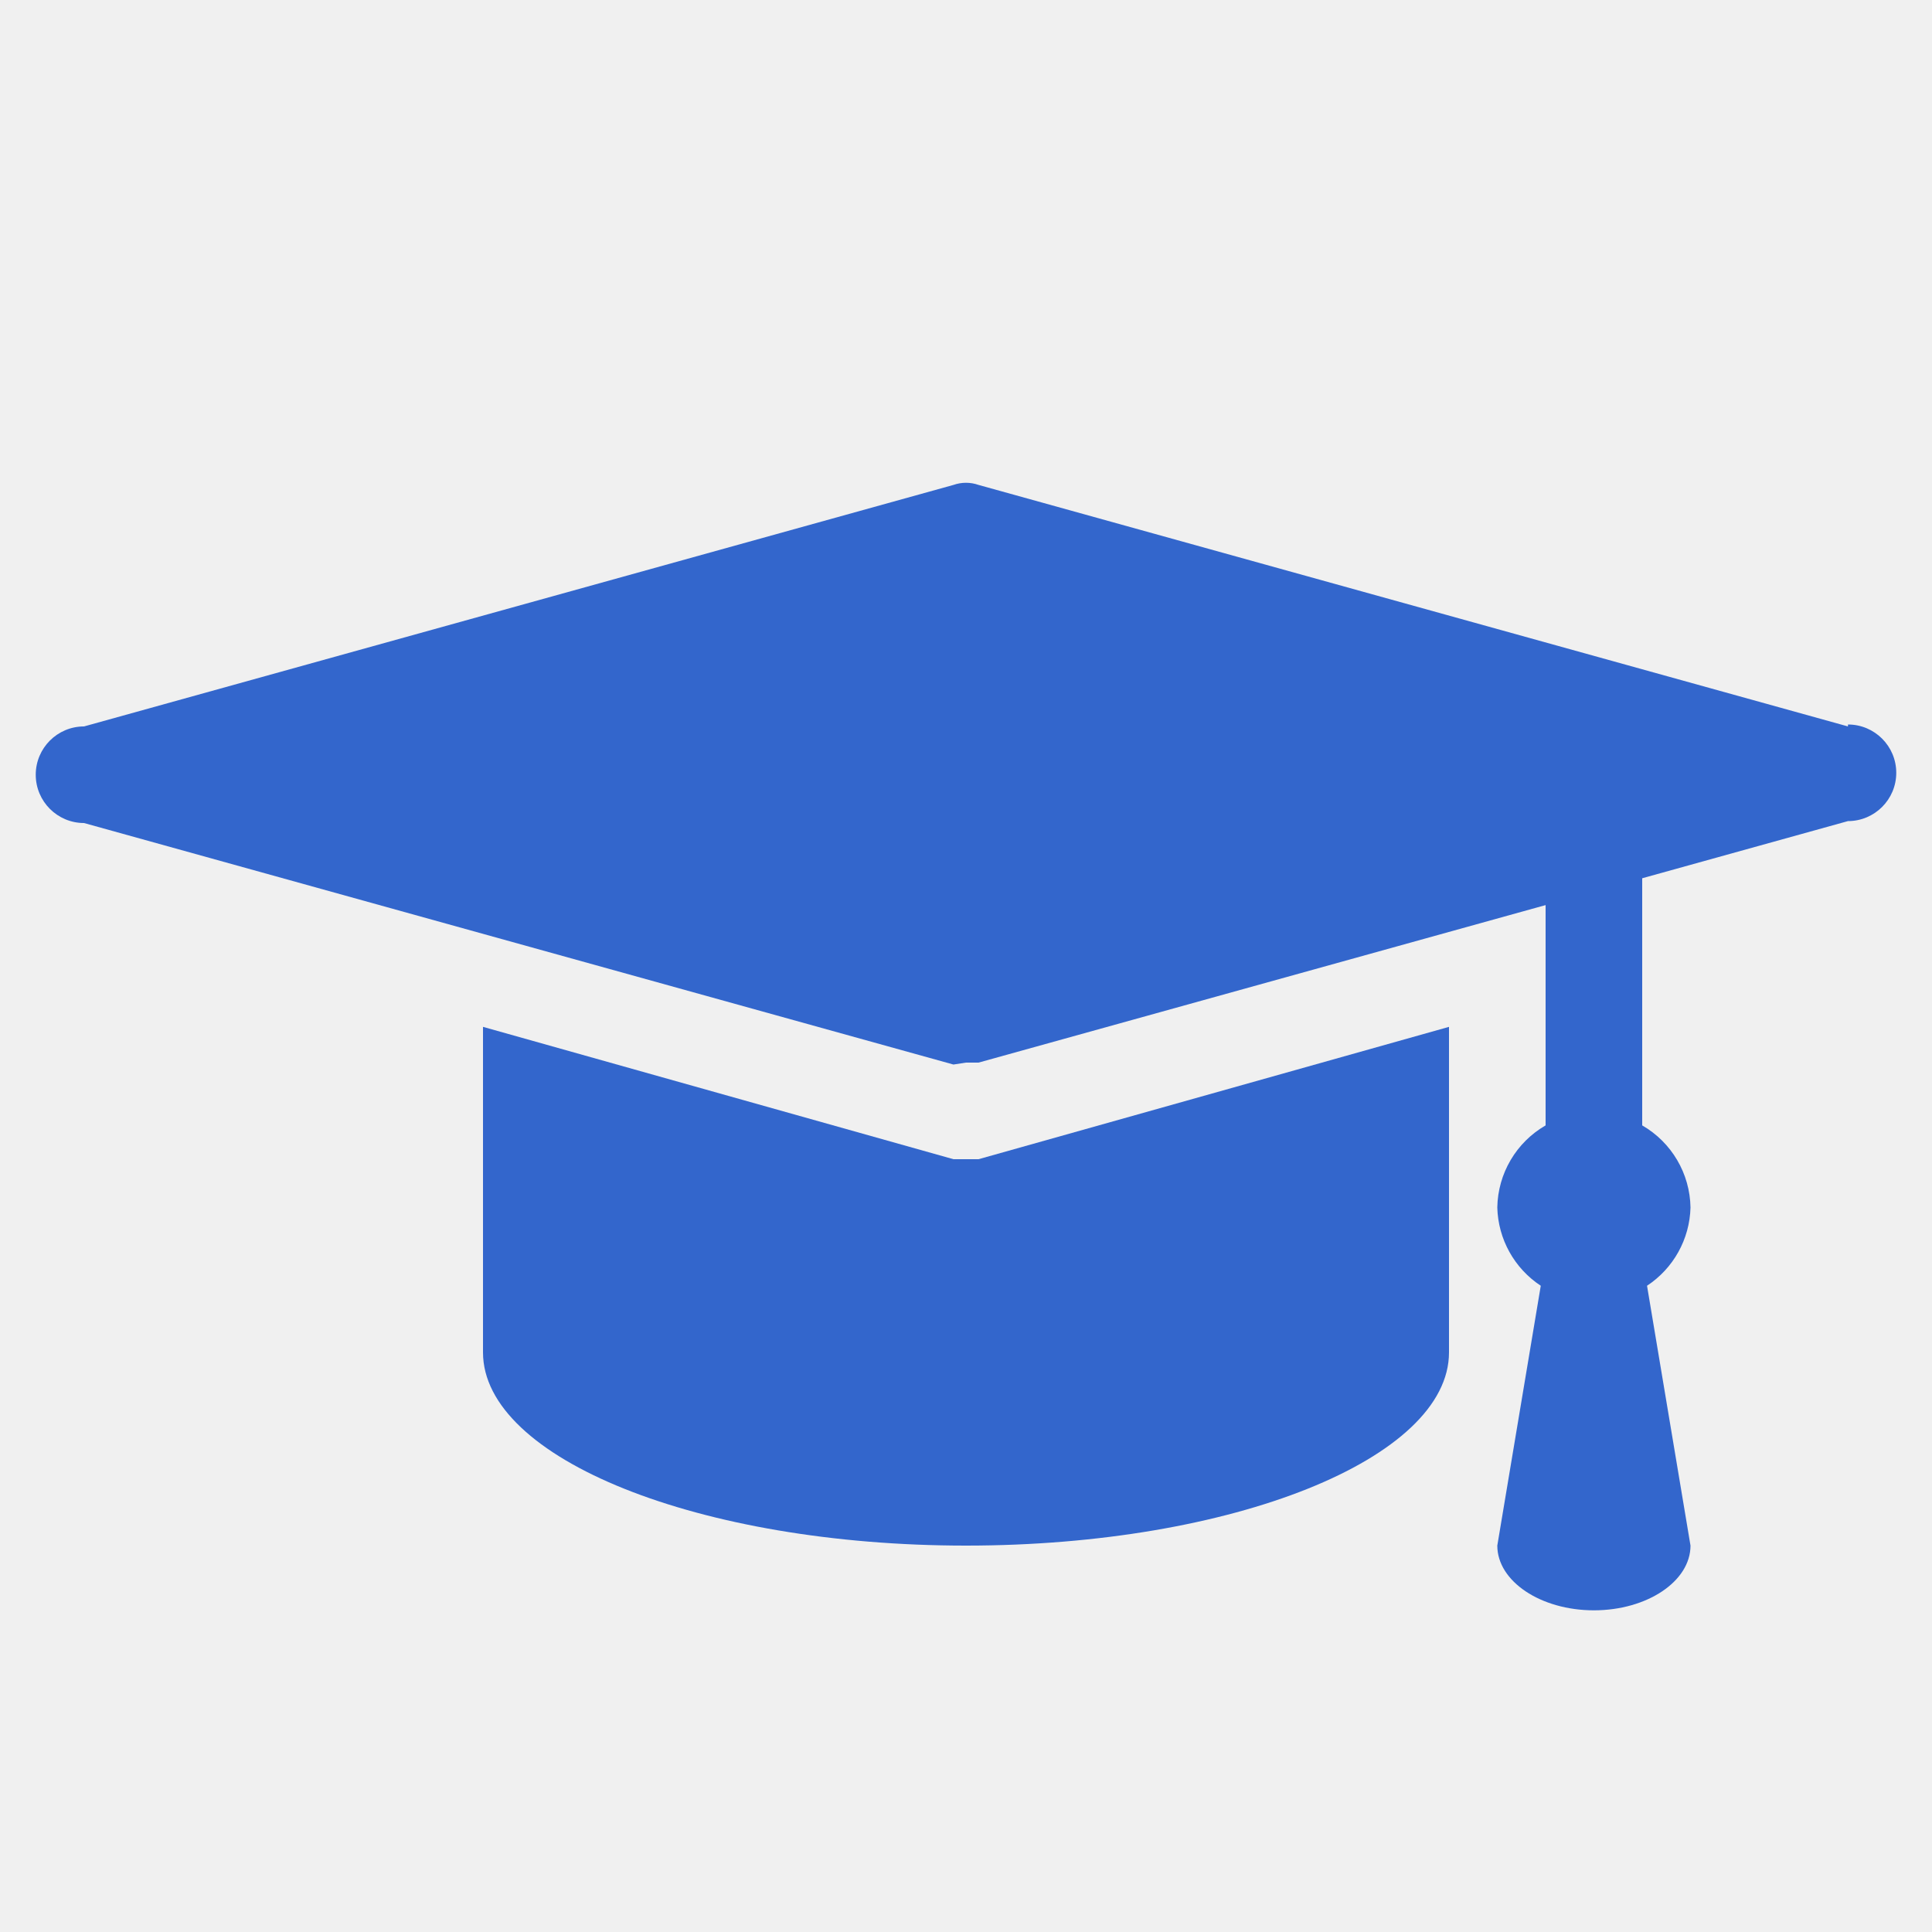
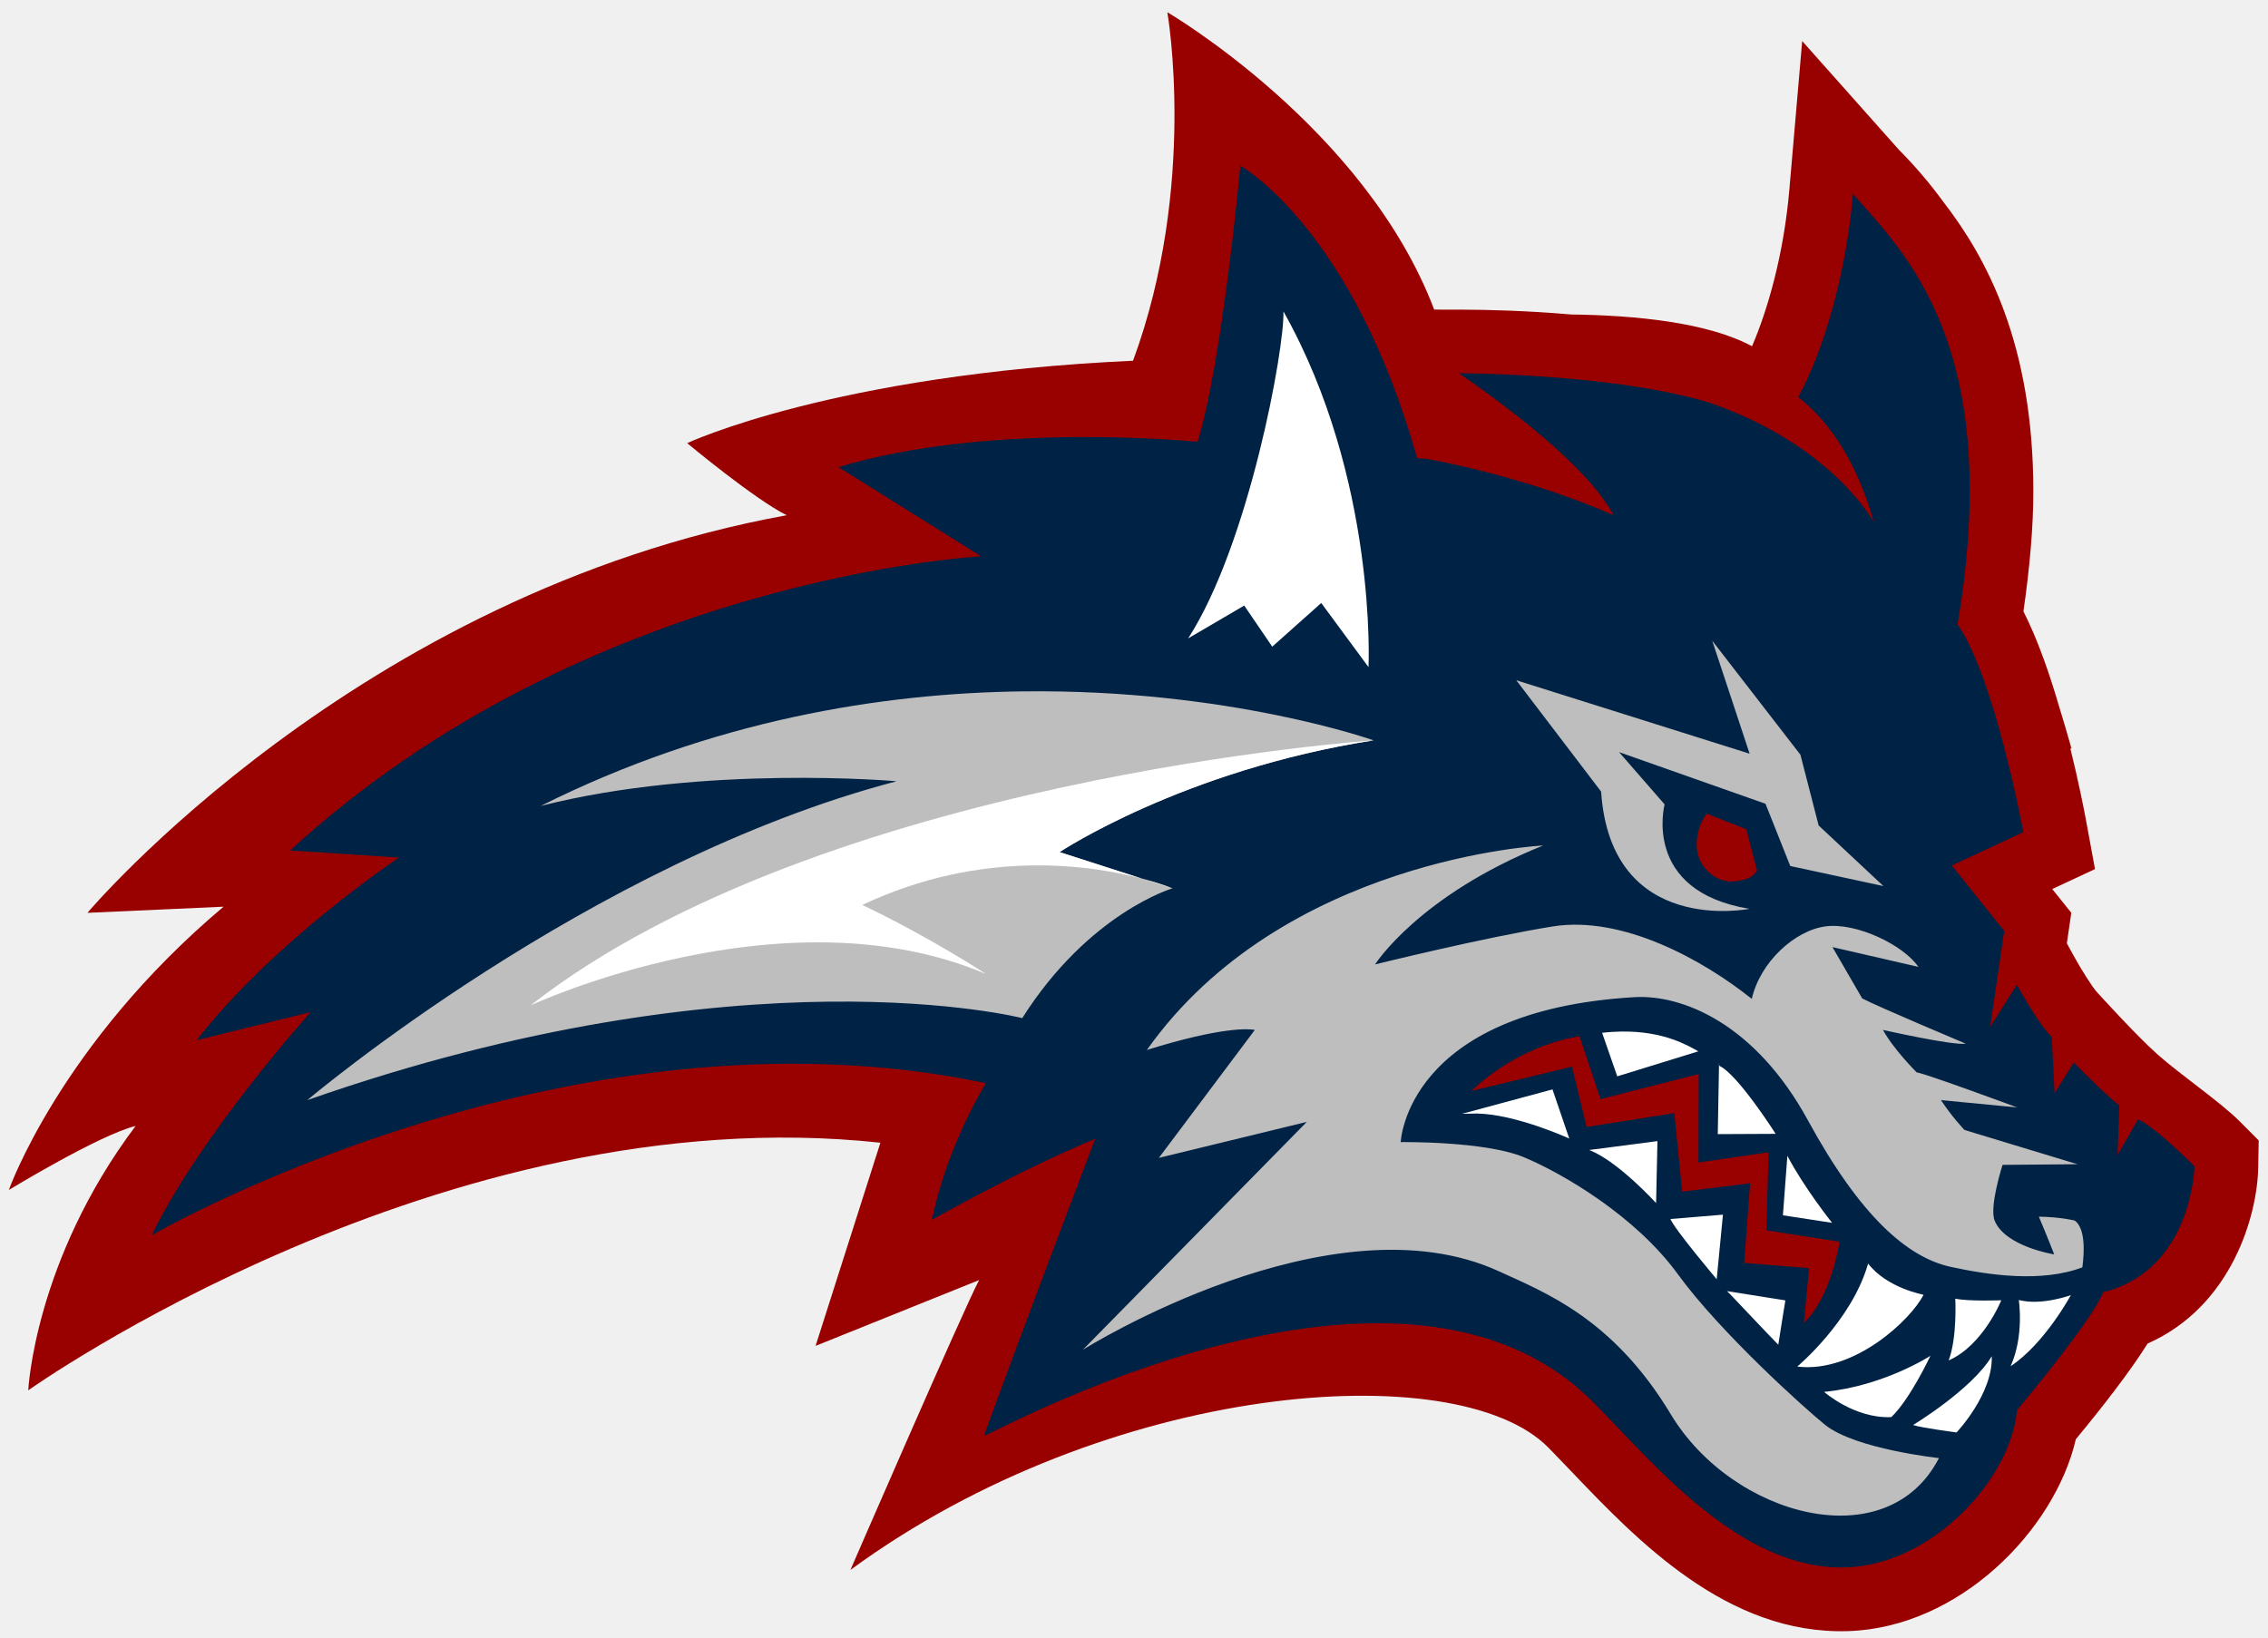
- <svg xmlns="http://www.w3.org/2000/svg" viewBox="2 2 20 20">
-   <path d="M12.13,14,12,14l-.13,0L7,12.63V16c0,1.1,2.24,2,5,2s5-.9,5-2V12.63Z" fill="#36c" />
-   <path d="M21.13,9.52l-9-2.5a.39.39,0,0,0-.26,0l-9,2.5a.5.5,0,0,0,0,1l9,2.5L12,13l.13,0,9-2.5a.5.5,0,0,0,0-1Z" fill="#36c" />
-   <path d="M19.5,14.5a1,1,0,0,0-.5-.85V10H18v3.65a1,1,0,0,0-.5.85,1,1,0,0,0,.45.81L17.5,18c0,.37.45.67,1,.67s1-.3,1-.67l-.45-2.69A1,1,0,0,0,19.5,14.5Z" fill="#36c" />
+ <svg xmlns="http://www.w3.org/2000/svg" height="180.51" viewBox="0 0 250 180.507" width="250">
+   <g transform="matrix(1.25 0 0 -1.25 -63.969 896.39)">
+     <g>
+       <path d="m248.68 618.2c-1.653 1.669-5.257 4.139-7.221 5.883-1.965 1.746-5.313 5.465-5.376 5.527-0.387 0.42-1.398 2.007-2.116 3.33 0 0-0.422 0.769-0.53 0.97 0 0.018 0.392 2.691 0.392 2.691s-1.669 2.08-1.68 2.093c0.316 0.149 3.769 1.761 3.769 1.761l-0.785 4.273c-0.176 0.954-0.654 3.405-1.388 6.371h0.098c-0.353 1.26-0.732 2.549-1.123 3.813-0.745 2.537-1.634 5.136-2.657 7.331-0.088 0.191-0.17 0.355-0.255 0.53-0.068 0.138-0.13 0.277-0.2 0.408 0.556 3.854 0.873 7.428 0.873 10.601 0 13.09-4.185 20.683-7.963 25.562-1.272 1.74-2.595 3.256-3.887 4.554l-8.532 9.594-1.125-13.016c-0.491-5.831-1.946-10.764-3.299-13.905-3.902 2.108-10.278 2.733-15.933 2.802-4.04 0.351-7.558 0.421-9.494 0.426 0 0-1.296 0.003-2.602 0.006-6.078 16.042-23.53 26.228-23.53 26.228s2.681-15.242-3.025-30.739c-26.445-1.208-39.318-7.269-39.318-7.269s5.927-4.941 8.775-6.358c-37.926-6.891-61.663-35.071-61.663-35.071l12.005 0.542c-14.391-12.114-18.935-24.985-18.935-24.985s7.973 4.855 11.18 5.646c-8.936-11.908-9.468-23.32-9.468-23.32s36.525 26.005 75.145 21.841l-5.716-17.921 14.421 5.806c-1.417-2.677-11.348-25.568-11.348-25.568 22.696 16.643 53.462 18.965 61.536 10.803l2.017-2.092c5.813-6.094 13.775-14.444 24.42-14.108 9.821 0.305 18.231 8.915 20.086 16.925 2.272 2.749 4.761 5.928 6.329 8.439 7.446 3.296 9.684 11.339 9.755 15.546l0.042 2.372-1.675 1.681" fill="#900" />
+       <path d="m239.72 618.38-1.81-3.124 0.156 4.353c-1.279 0.968-4.019 3.791-4.019 3.791l-1.687-2.722-0.259 4.967c-1.218 1.201-3.071 4.61-3.071 4.61l-2.353-3.713 1.236 8.457-4.62 5.774 6.308 2.94s-2.507 13.607-5.803 18.326c4.126 24.449-4.606 32.715-9.222 37.964-0.575-6.774-2.475-13.53-4.728-17.723-0.036-0.068-0.071-0.131-0.107-0.196 2.145-1.664 4.971-4.905 6.669-11.025 0 0-3.648 6.837-14.591 10.57-0.045 0.014-0.09 0.025-0.135 0.039-7.089 2.092-17.471 2.445-20.555 2.504-0.215 0.005-0.734 0.015-1.302 0.025 4.021-2.77 11.383-8.232 13.633-12.526 0 0-6.735 3.129-16.336 4.948-0.634 0.068-0.985 0.093-0.985 0.093-5.729 20.335-15.589 25.786-15.589 25.786s-1.569-17.26-3.769-24.356c0 0-18.19 1.866-31.67-2.231l12.583-7.87s-34.627-1.754-60.934-25.944l9.594-0.625s-11.065-7.372-17.838-16.11l10.054 2.478s-9.676-10.732-14.015-19.68c0 0 36.524 21.183 73.552 13.414-2.051-3.519-3.802-7.568-4.757-12.066 0 0 7.376 4.229 14.41 7.164-1.862-4.884-6.834-17.968-9.816-26.201 0.297-0.14 36.577 20.291 53.758 2.926 5.325-5.383 12.976-14.825 22.265-14.535 7.69 0.239 14.572 7.903 15.07 13.863 0 0 6.697 7.971 7.595 10.398 7.9 1.966 8.06 11.123 8.06 11.123s-3.422 3.445-4.972 4.136" fill="#024" />
+       <path d="m188.13 89.707c-0.79 0.992-1.3 2.688-1.03 4.227 0.33 1.782 2.09 3.514 4.28 3.218 1.17-0.16 1.75-0.372 2.3-1.152l-1.18-4.568-4.37-1.725zm-14.02 24.543c-7.29 1.21-11.91 6.03-11.91 6.03l11.08-2.68 1.61 6.65 9.67-1.53 0.86 8.66 7.49-0.92-0.65 8.78 7.15 0.58-0.57 6.04c3.03-2.87 3.94-8.95 3.94-8.95l-8.07-1.26 0.24-8.61-7.73 1.13 0.02-9.75-10.82 2.76-2.31-6.93z" transform="matrix(.8 0 0 -.8 51.175 717.11)" fill="#900" />
+       <path d="m188.74 70.641l4.12 12.455-25.72-8.098 9.35 12.277c1.07 16.025 16.35 12.925 16.35 12.925-11.9-1.955-9.35-11.514-9.35-11.514l-5.02-5.764 16.14 5.693 2.73 6.864 10.27 2.212-7.14-6.679-2.01-7.801-9.72-12.57zm-75.97 5.582c-15.539 0.186-34.24 3.158-53.174 12.636 18.054-4.595 39.234-2.724 39.234-2.724-33.956 8.891-64.953 35.155-64.953 35.155 48.208-16.89 78.803-9.04 78.803-9.04 7.37-11.62 16.56-14.307 16.56-14.307s-1.24-0.525-3.42-1.097l-9.02-2.901s13.58-9.035 34.61-12.32c0 0-15.94-5.675-38.64-5.402zm57.33 16.994s-28.7 1.381-43.68 22.543c8.26-2.57 11.24-2.34 11.9-2.21l-10.58 14.11 16.31-3.97-24.68 25.12s27.33-17.18 45.89-8.63c5.03 2.32 12.54 5.16 18.91 15.75 6.79 11.28 23.84 15.93 29.56 4.83 0 0-9.2-0.99-12.53-3.65-2.19-1.75-11.58-10.2-16.24-16.61-4.67-6.43-12.7-11.13-17-12.92-4.32-1.79-13.56-1.66-13.56-1.66s0.56-14.49 25.75-15.98c5.27-0.31 13.29 2.89 19.12 13.55 5.8 10.65 11 15.14 15.73 16.18 4.16 0.91 10.03 1.77 14.54 0.06 0.24-1.82 0.31-4.31-0.84-5.16 0 0-1.51-0.39-3.96-0.43 0 0 1.08 2.55 1.69 4.16 0 0-5.39-0.85-6.56-3.72-0.62-1.52 0.87-6.15 0.87-6.15l8.26-0.07-12.46-3.78s-1.33-1.38-2.59-3.29l8.41 0.81s-9.99-3.7-11.09-3.87c0 0-2.59-2.59-3.71-4.68 0 0 7.63 1.73 9.13 1.52 0 0-9.64-4.06-11.42-4.99l-3.28-5.66 9.47 2.18c-1.65-2.42-6.81-4.9-10.2-4.47-3.4 0.43-7.25 3.94-8.16 8-5.44-4.35-14.28-9.21-21.93-7.99-7.56 1.21-19.6 4.19-19.6 4.19s4.8-7.582 18.53-13.113z" transform="matrix(.8 0 0 -.8 51.175 717.11)" fill="#bebebe" />
+       <path d="m141.47 34.324c0.15 4.005-3.79 25.665-10.5 36.057l6.18-3.617 3.09 4.531 5.4-4.815 5.21 7.069s0.99-20.775-9.38-39.225zm9.94 47.301s-60.875 4.152-92.935 29.225c0 0 27.858-12.992 50.215-3.46 0 0-6.12-4.03-13.639-7.619 13.289-6.268 25.339-4.372 30.909-2.88l-9.16-2.946s13.58-9.035 34.61-12.32zm-25.45 15.266l3.28 1.054s-1.21-0.499-3.28-1.054zm52.79 16.839c-0.67 0.01-1.39 0.05-2.15 0.14l1.67 4.8 8.94-2.76c-1.13-0.61-3.74-2.24-8.46-2.18zm10.74 3.46l-0.14 7.85 6.38-0.03s-4.17-6.57-6.21-7.5l-0.03-0.32zm-18.36 2.92l-9.97 2.69 1.62-0.03c4.31 0.06 10.2 2.76 10.2 2.76l-1.85-5.42zm11.57 5.7l-7.53 0.98c3.15 1.2 7.38 5.85 7.38 5.85l0.15-6.83zm14.32 1.62l-0.49 6.56 5.42 0.83s-3.09-3.87-4.93-7.39zm-7.1 6.49l-5.79 0.48c0.45 1.13 5.1 6.64 5.1 6.64l0.69-7.12zm16 5.39c-1.8 6.34-7.81 11.36-7.81 11.36 6.28 0.76 12.55-5.18 13.92-7.92 0 0-4.03-0.73-6.11-3.44zm-15.56 3.04l0.41 0.4c0.53 0.56 4.55 4.81 5.25 5.51 0.14-0.95 0.78-4.89 0.78-4.89l-6.44-1.02zm37.91 0.44s-3.19 1.19-5.74 0.54c0 0 0.62 3.9-0.9 7.3 3.76-2.49 6.64-7.84 6.64-7.84zm-12.74 0.39s0.23 4.27-0.73 6.81c3.8-1.66 5.8-6.63 5.8-6.63s-3.63 0.14-5.07-0.18zm-2.74 6.3s-5.11 3.34-11.72 3.98c0 0 3.36 2.97 7.41 2.78 2.09-2 4.31-6.76 4.31-6.76zm6.76 0.05c-2.21 3.68-8.67 7.58-8.67 7.58 0.86 0.31 4.79 0.82 4.79 0.82s4.02-4.23 3.88-8.4z" transform="matrix(.8 0 0 -.8 51.175 717.11)" fill="#fff" />
+     </g>
+   </g>
</svg>
